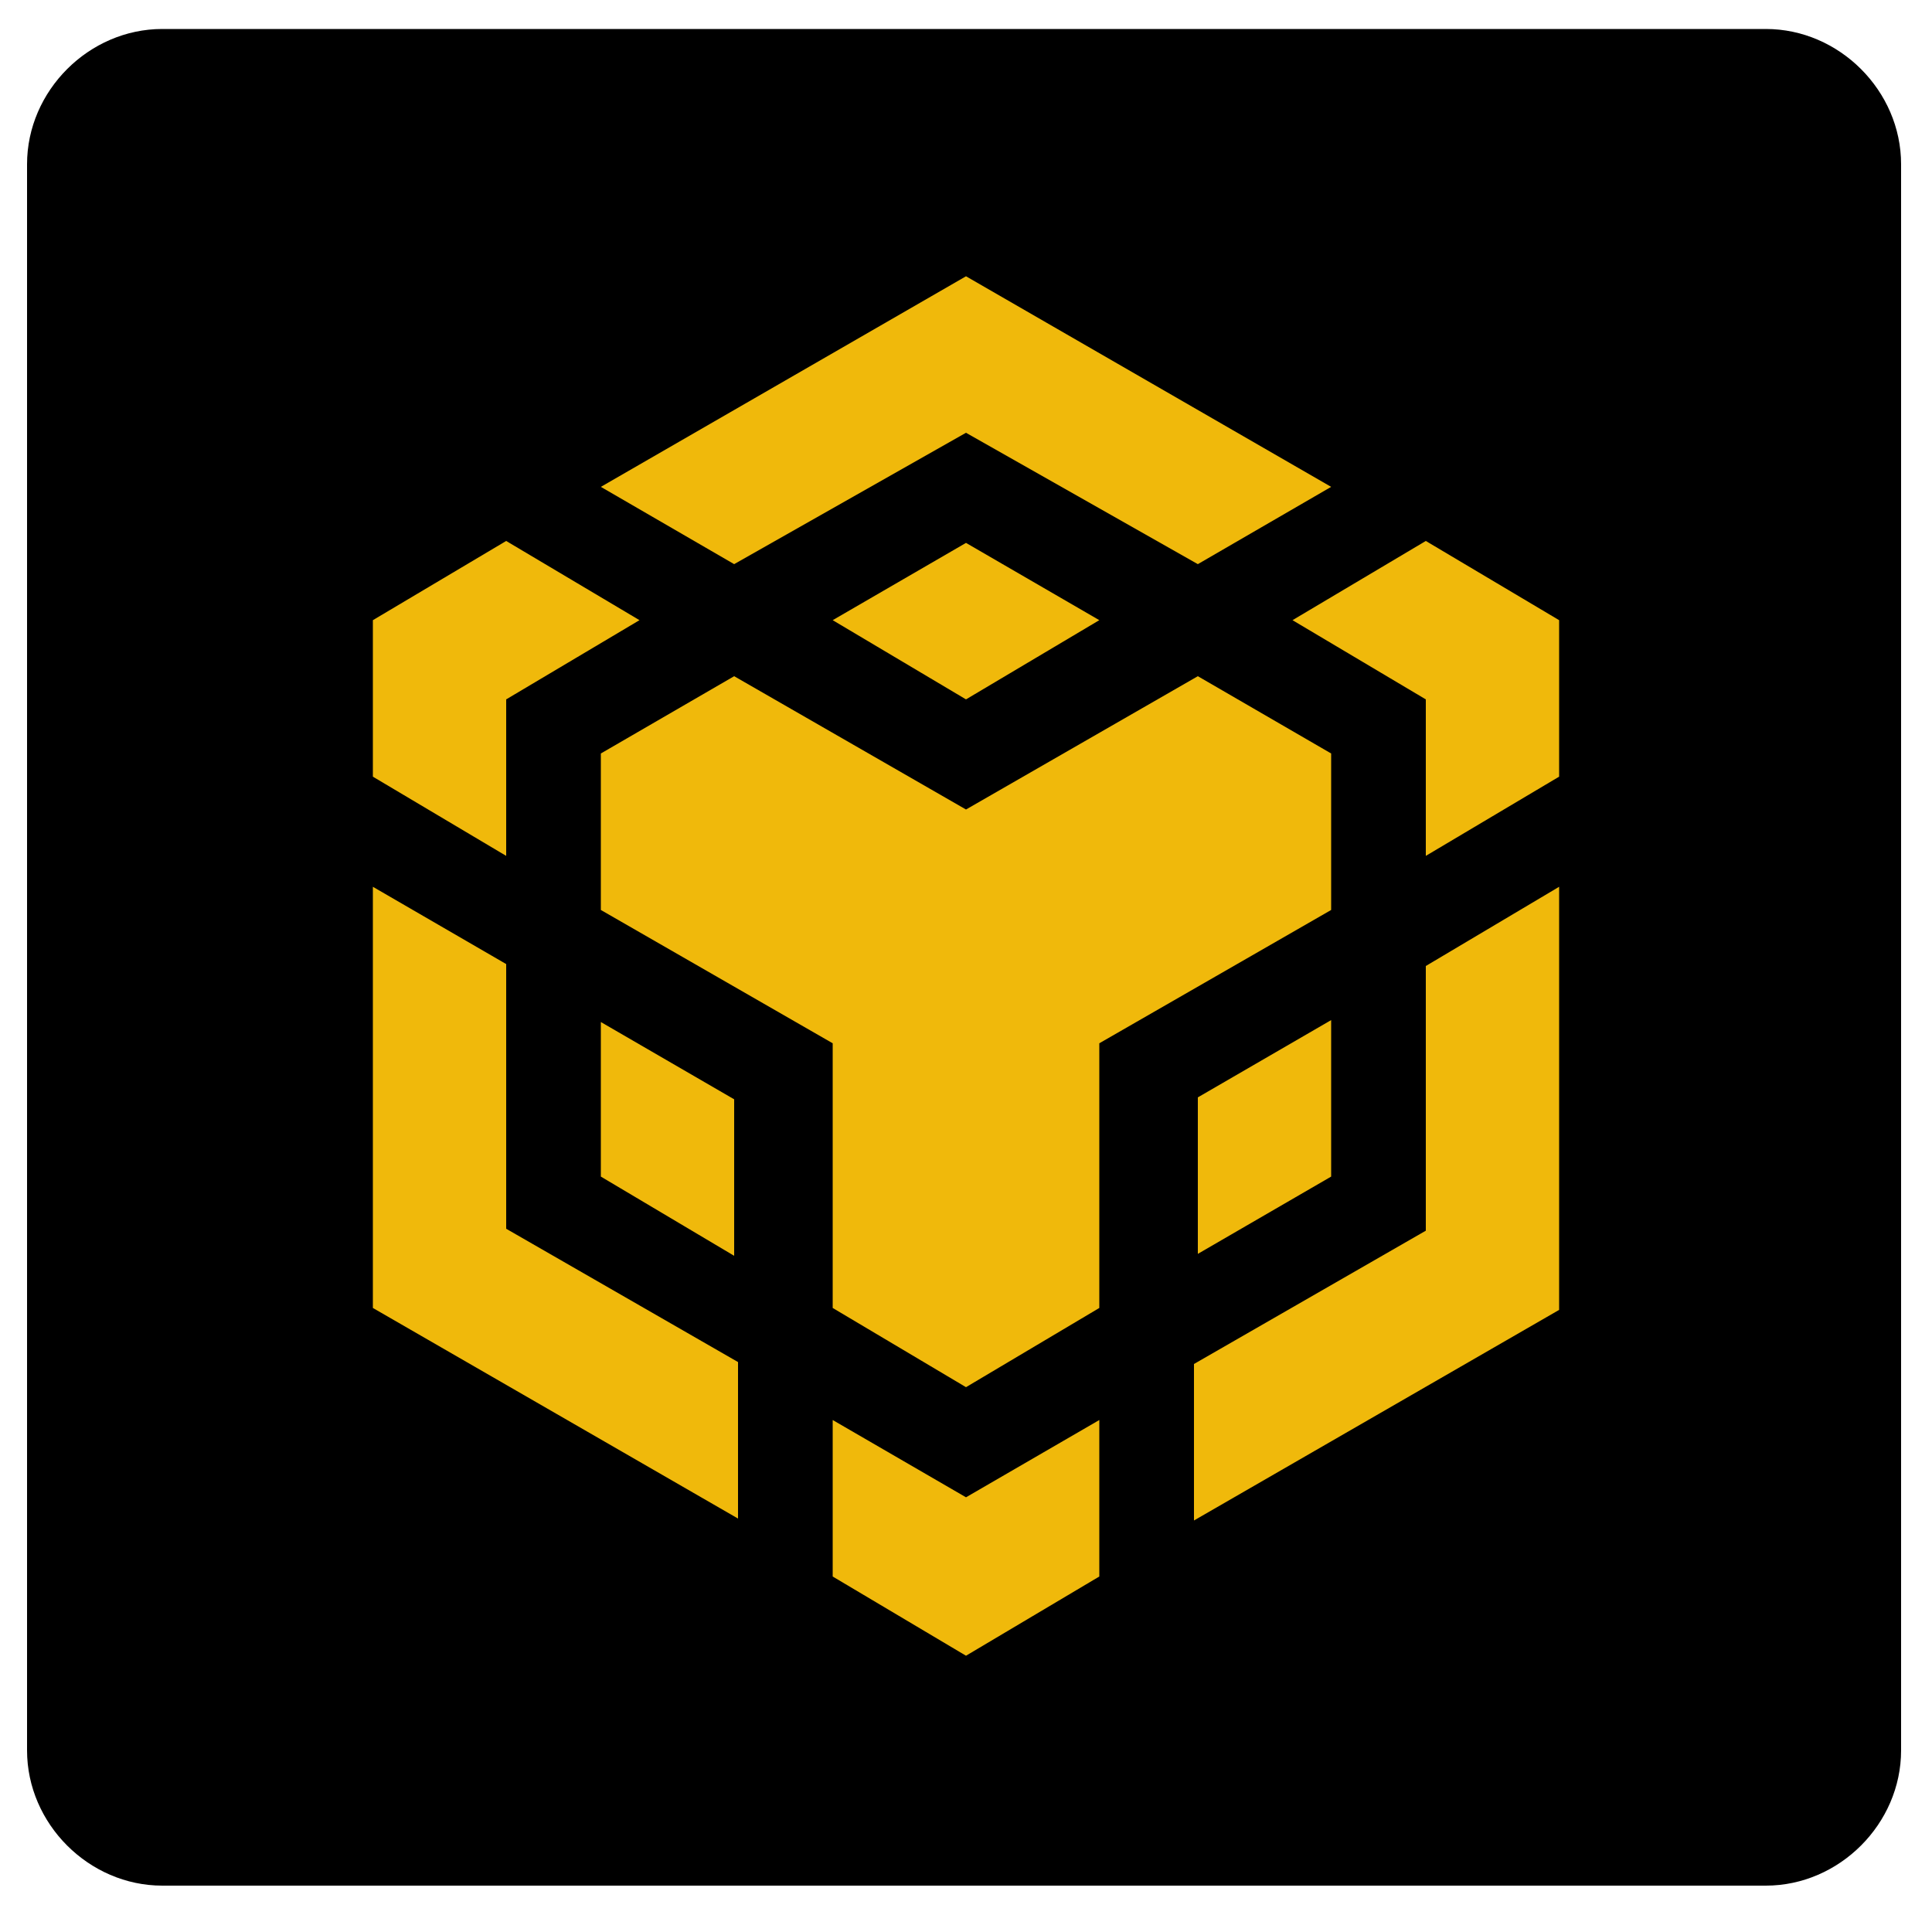
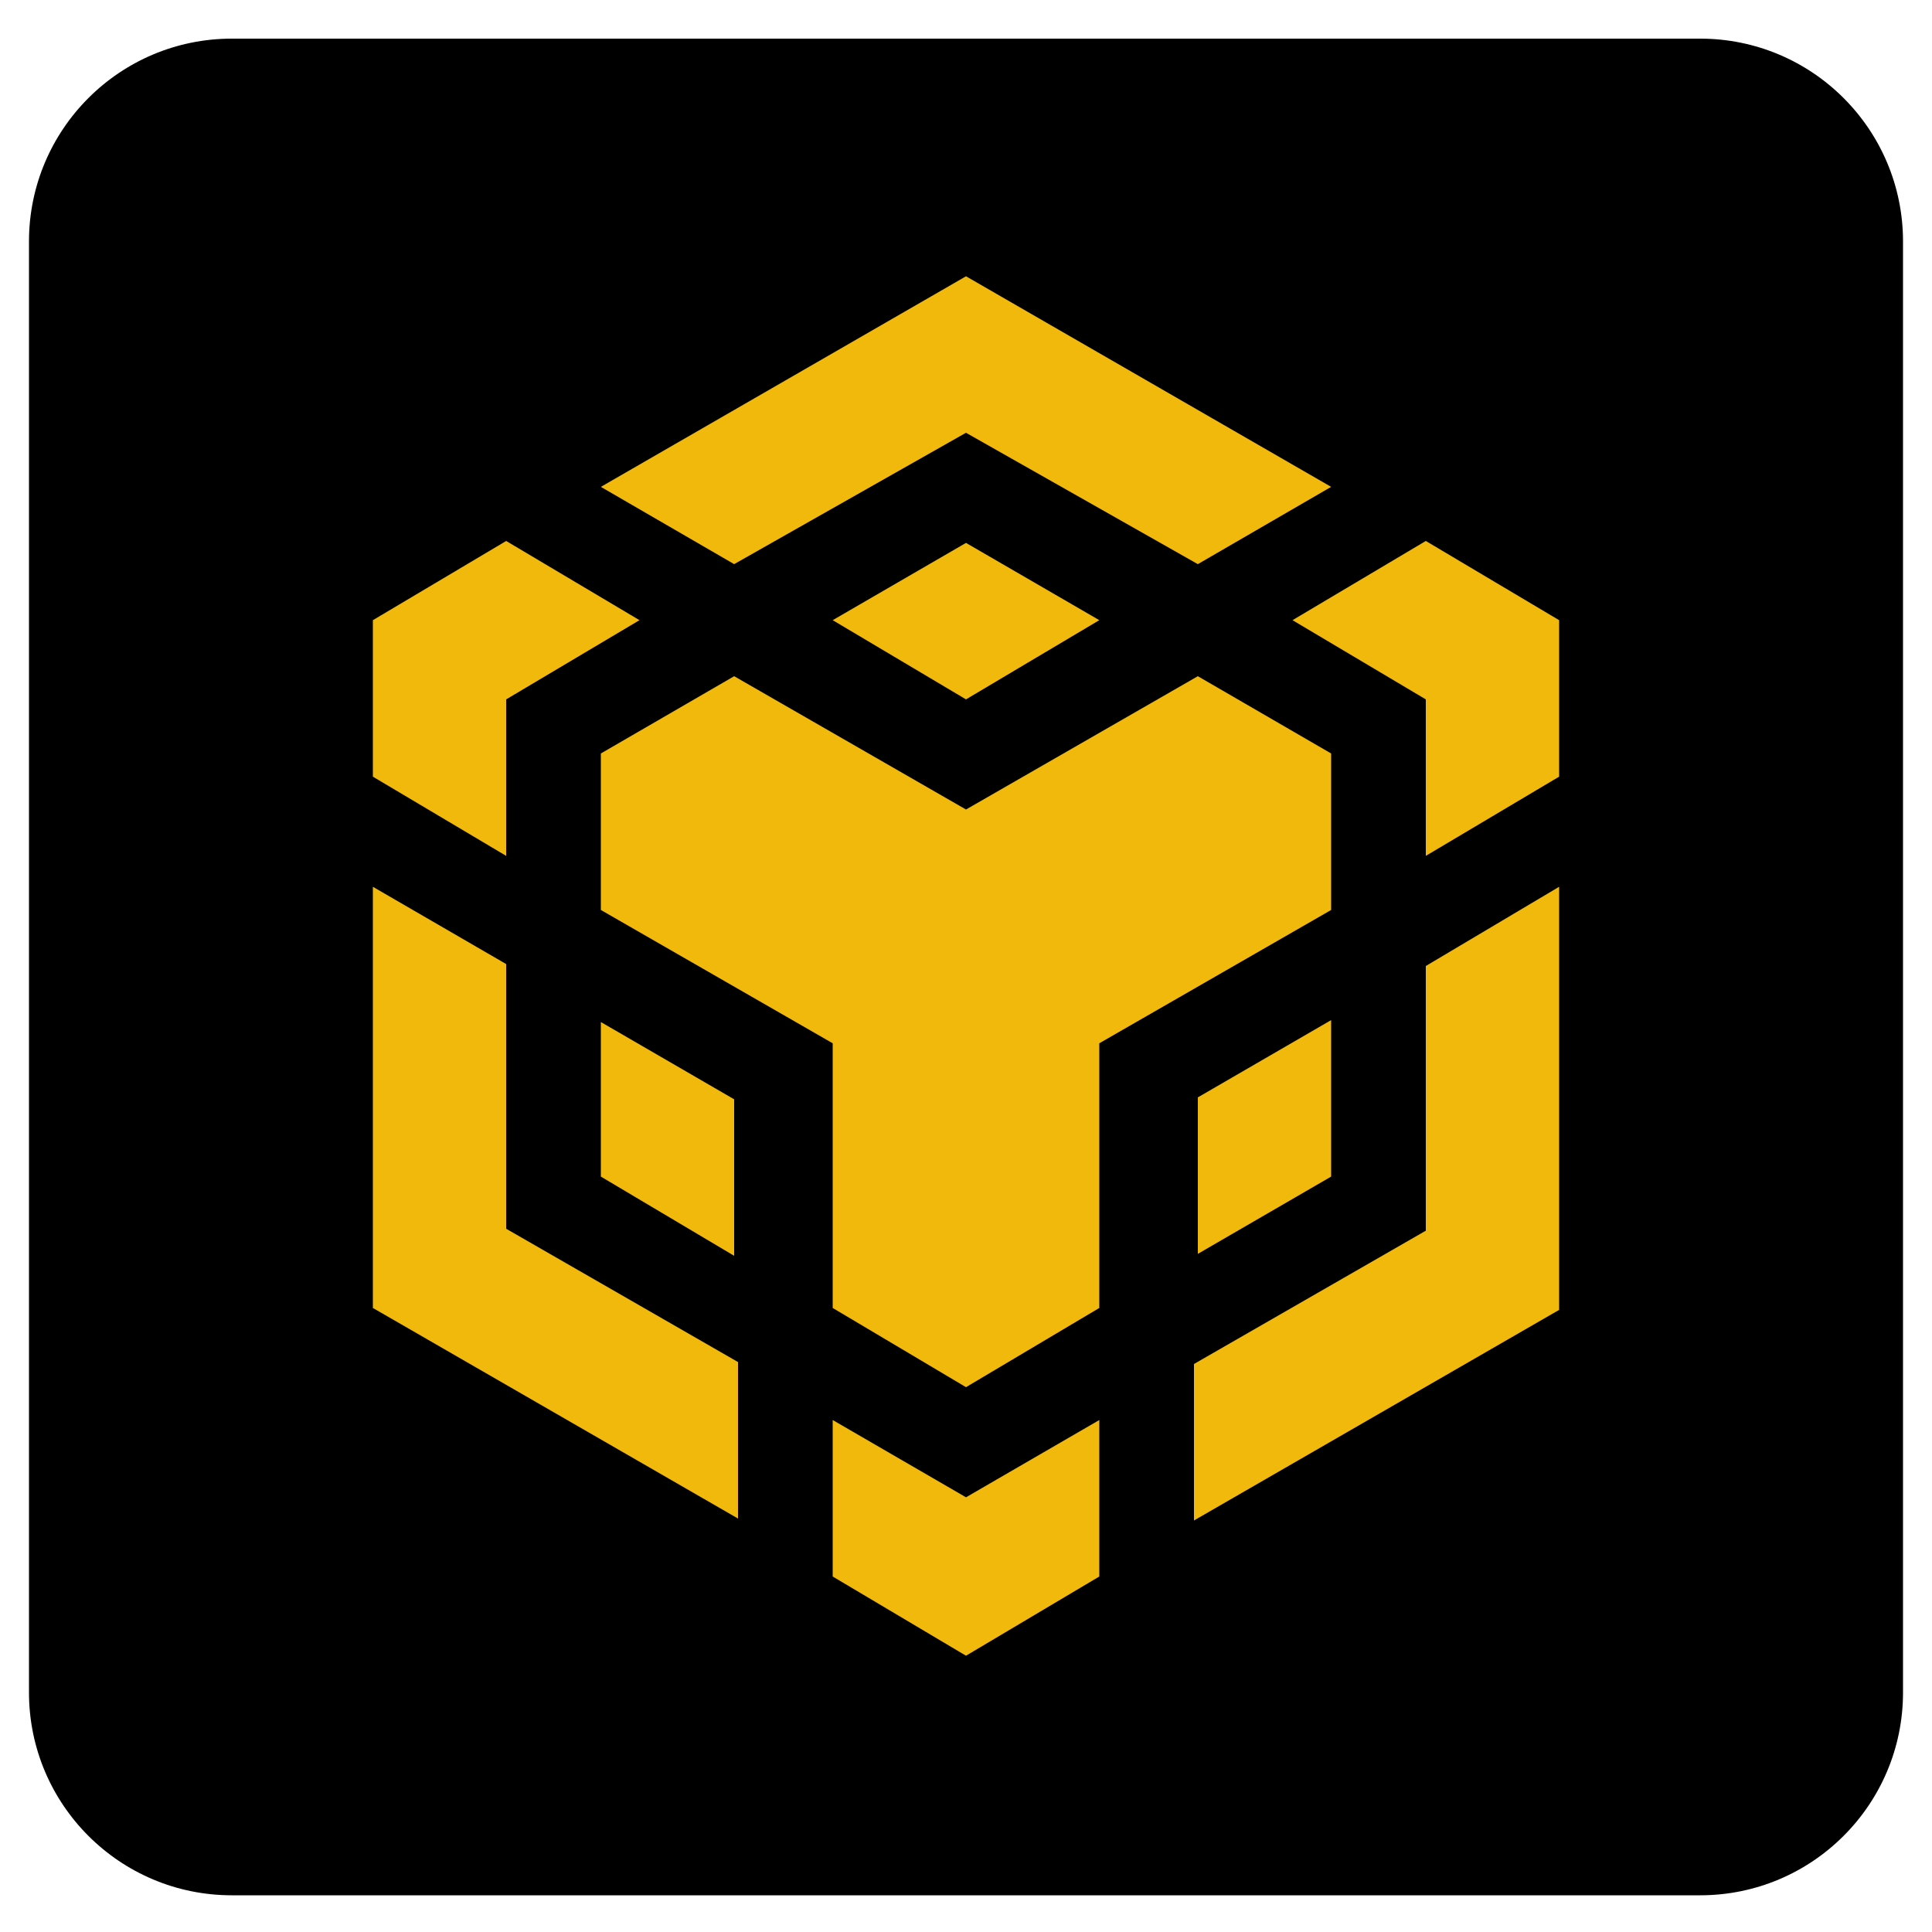
- <svg xmlns="http://www.w3.org/2000/svg" version="1.1" id="Layer_1" x="0px" y="0px" viewBox="0 0 100 100" style="enable-background:new 0 0 100 100;" xml:space="preserve">
-   <style type="text/css">
- 	.st0{fill:#F0B90B;}
- </style>
-   <g>
-     <path d="M98.4,90.6c0,3.8-3.2,7-7,7h-83c-3.8,0-7-3.2-7-7V8.5c0-3.8,3.2-7,7-7h83c3.8,0,7,3.2,7,7V90.6z" />
-   </g>
-   <path class="st0" d="M31.1,25.2L50,14.3l18.9,10.9l-6.9,4l-12-6.8l-12,6.8L31.1,25.2z M68.9,39L62,35l-12,6.9L38,35l-6.9,4v8.1  l12,6.9v13.7l6.9,4.1l6.9-4.1V54l12-6.9V39L68.9,39z M68.9,60.9v-8.1l-6.9,4v8.1L68.9,60.9z M73.8,63.7l-12,6.9v8.1l18.9-10.9V45.9  L73.8,50V63.7L73.8,63.7z M66.9,32.1l6.9,4.1v8.1l6.9-4.1v-8.1L73.8,28L66.9,32.1L66.9,32.1z M43.1,73.5v8.1l6.9,4.1l6.9-4.1v-8.1  l-6.9,4L43.1,73.5z M31.1,60.9L38,65v-8.1l-6.9-4V60.9z M43.1,32.1l6.9,4.1l6.9-4.1l-6.9-4C50,28.1,43.1,32.1,43.1,32.1z M26.2,36.2  l6.9-4.1L26.2,28l-6.9,4.1v8.1l6.9,4.1C26.2,44.3,26.2,36.2,26.2,36.2z M26.2,49.9l-6.9-4v21.8l18.9,10.9v-8.1l-12-6.9  C26.2,63.7,26.2,49.9,26.2,49.9L26.2,49.9z" />
+ <svg xmlns="http://www.w3.org/2000/svg" id="Layer_1" data-name="Layer 1" version="1.1" viewBox="0 0 100 100">
+   <defs>
+     <style>
+       .cls-1 {
+         fill: #f0b90b;
+       }
+ 
+       .cls-1, .cls-2 {
+         stroke-width: 0px;
+       }
+ 
+       .cls-2 {
+         fill: #000;
+       }
+     </style>
+   </defs>
+   <rect class="cls-2" x="1.5" y="2" width="97" height="96.1" rx="10.5" ry="10.5" />
+   <path class="cls-1" d="M31.1,25.2l18.9-10.9,18.9,10.9-6.9,4-12-6.8-12,6.8-6.9-4ZM68.9,39l-6.9-4-12,6.9-12-6.9-6.9,4v8.1l12,6.9v13.7l6.9,4.1,6.9-4.1v-13.7l12-6.9v-8.1h0ZM68.9,60.9v-8.1l-6.9,4v8.1l6.9-4ZM73.8,63.7l-12,6.9v8.1l18.9-10.9v-21.9l-6.9,4.1v13.7h0ZM66.9,32.1l6.9,4.1v8.1l6.9-4.1v-8.1l-6.9-4.1-6.9,4.1h0ZM43.1,73.5v8.1l6.9,4.1,6.9-4.1v-8.1l-6.9,4-6.9-4ZM31.1,60.9l6.9,4.1v-8.1l-6.9-4v8ZM43.1,32.1l6.9,4.1,6.9-4.1-6.9-4s-6.9,4-6.9,4ZM26.2,36.2l6.9-4.1-6.9-4.1-6.9,4.1v8.1l6.9,4.1s0-8.1,0-8.1ZM26.2,49.9l-6.9-4v21.8l18.9,10.9v-8.1l-12-6.9c0,.1,0-13.7,0-13.7h0Z" />
</svg>
